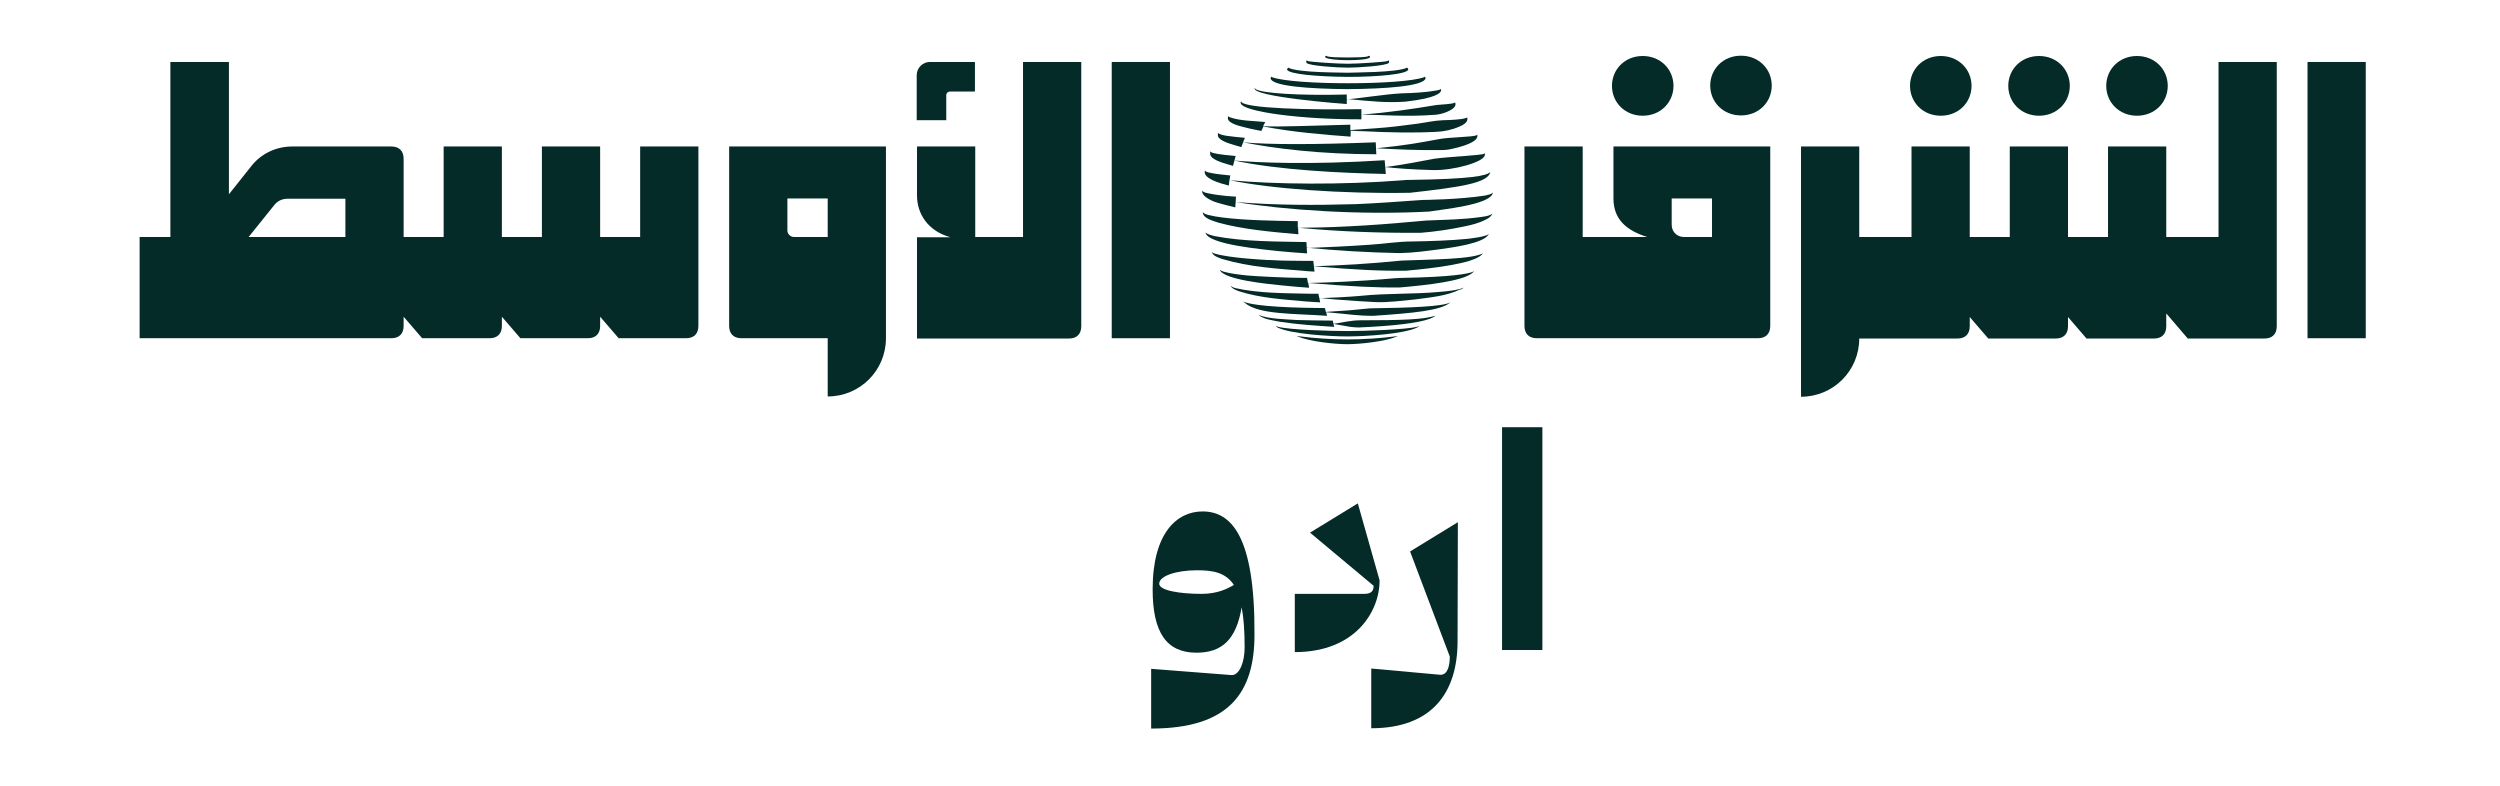
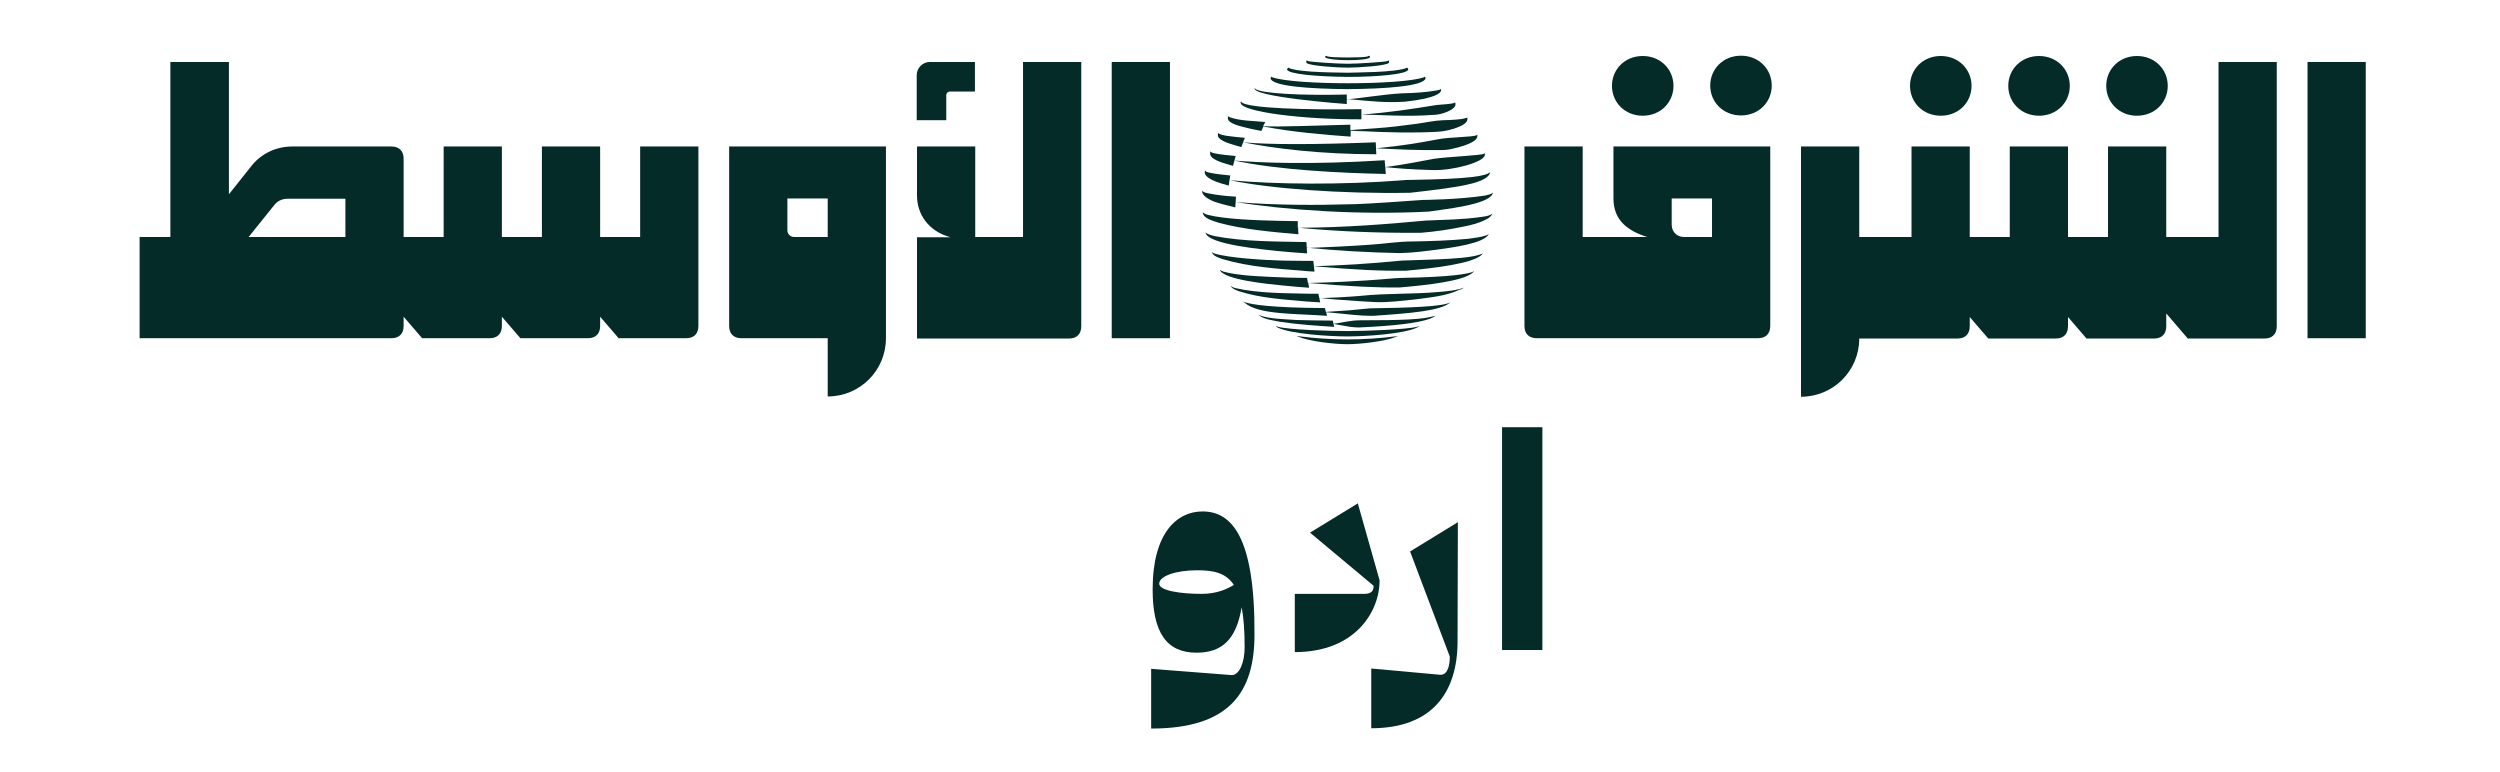
- <svg xmlns="http://www.w3.org/2000/svg" version="1.1" id="Layer_1" x="0px" y="0px" viewBox="-38.05 -11.95 837.1 262.9" style="enable-background:new 0 0 761 239;" xml:space="preserve">
+ <svg xmlns="http://www.w3.org/2000/svg" version="1.1" id="Layer_1" x="0px" y="0px" viewBox="-38.05 -11.95 837.1 258.4" style="enable-background:new 0 0 761 239;" xml:space="preserve">
  <style type="text/css">
	.st0{fill:#042B27;}
</style>
  <g>
    <path class="st0" d="M460.5,66.3c-0.2,0.3-0.5,0.4-0.7,0.5c-2,0.7-4.1,0.9-6.2,1.2c-6.2,0.6-12.5,0.8-18.7,0.9   c-4.8,0-9.5,0.8-14.3,1.1c-7.1,0.5-13.8,0.8-21.1,1.1c0-0.6-0.1-2-0.1-2c-10.2-0.2-20.8-0.1-30.8-2c-1-0.3-2.2-0.5-3-1.2   c0.6,4.1,20,5.7,24.1,6.2c3.2,0.3,6.6,0.6,9.9,0.8c0,0-0.1-1.3-0.1-1.9c10.4,1,20.7,1.6,31.2,1.8c4.5-0.1,8.9-0.7,13.4-1.3   C447.5,71,459.3,69.6,460.5,66.3" />
    <path class="st0" d="M461.8,52.7C461.8,52.7,461.8,52.6,461.8,52.7c0-0.1,0-0.1,0-0.1v-0.1c-0.5,0.7-1.6,0.7-2.4,1   c-8.8,1.4-21.1,1.5-21.1,1.5c-5.6,0.4-16.7,1.2-22.3,1.4c-13.4,0.4-26.9,0.4-40.3-0.7c0-0.6,0.1-1.8,0.1-1.8   c-2.1-0.1-4.3-0.3-6.3-0.6c-1.3-0.2-2.6-0.4-3.8-0.7c-0.4-0.1-0.9-0.3-1.2-0.7l0,0c-0.2,1.8,2.5,3,3.8,3.6c2.3,0.8,4.9,1.4,7.3,2   c0,0,0-1.3,0.1-1.8c16.8,2.7,41.2,4.4,64.7,3.2C444.4,58.2,460.9,56.7,461.8,52.7" />
    <path class="st0" d="M373.1,27.8c0.3,1.7,4.2,2.5,5.7,2.9c1.8,0.5,3.7,0.8,5.5,1.2l0,0c0.2-0.5,0.5-1,0.7-1.5   c9.7,1.9,20.8,2.8,29.2,3.4l0,0c0-0.6,0-1.4,0-2c1.5,0.1,3,0.2,4.5,0.2c8,0.4,16.1,0.6,24.1,0.2c2.7-0.1,5.4-0.7,7.9-1.8   c1-0.4,2.5-1.2,2.6-2.4c0-0.2,0-0.4-0.1-0.7c0,0.1-0.1,0.1-0.2,0.2c-1.1,0.4-2.4,0.5-3.6,0.6c-1.4,0.1-2.8,0.2-4.2,0.2   c-3,0.1-5.9,0.8-8.9,1.2c-4.5,0.6-9.1,1.2-13.7,1.5c-2.8,0.2-5.7,0.4-8.5,0.6c0-0.6,0-1.2,0-1.8c-13.2,0.3-23.4,0.8-29.2,0.5   c0.2-0.4,0.5-1,0.7-1.4l0,0c-3.9-0.4-8.2-0.3-11.9-1.6c-0.2-0.1-0.4-0.2-0.5-0.4C373.1,27.3,373.1,27.6,373.1,27.8z" />
    <path class="st0" d="M369.8,33.7c0.3,0.8,1.1,1.2,1.8,1.6c1.2,0.6,2.6,1,3.9,1.4c0.7,0.2,1.4,0.4,2.1,0.6l0,0   c0.2-0.5,0.4-1.1,0.6-1.6c10.5,2.1,25.9,4,44.6,4l-0.2-4c-20.5,0.8-35.9,0.8-44.4,0c0.2-0.5,0.4-1.1,0.6-1.5l0,0   c-2.1-0.2-4.3-0.4-6.3-0.7c-0.9-0.2-1.9-0.3-2.7-0.9C369.7,33,369.7,33.4,369.8,33.7" />
    <path class="st0" d="M367.2,39.9c0.4,1.3,2.5,2.3,7.6,3.7c0.3-1,0.6-2.3,0.9-3.3l0,0c-5.4-0.5-7.6-0.9-8.2-1.3   c-0.1-0.1-0.2-0.2-0.2-0.3C367.1,39,367.1,39.5,367.2,39.9" />
    <path class="st0" d="M365.5,46.4c0.5,1,1.6,1.5,2.5,2c1.7,0.8,3.6,1.3,5.4,1.8c0.1-1.1,0.3-2.3,0.5-3.4l0,0   c-2.1-0.2-4.9-0.5-6.3-0.8c-0.7-0.2-1.8-0.2-2.2-0.9C365.3,45.5,365.3,46,365.5,46.4z" />
    <path class="st0" d="M413.2,13.8c10,0,20.1-0.9,20.3-2.5c0-0.2-0.2-0.5-0.4-0.6c-3.3,1.7-18.7,1.6-19.9,1.7   c-1.2-0.1-16.6,0.1-19.9-1.7c-0.1,0.2-0.4,0.4-0.4,0.6C393.2,12.9,403.2,13.7,413.2,13.8" />
    <path class="st0" d="M413.2,17.9c12.8-0.1,25.7-1,26.1-3.7c0-0.2-0.2-0.4-0.3-0.5c0,0.1-0.1,0.1-0.2,0.2c-7.3,2.7-43.6,2.7-50.9,0   c-0.1-0.1-0.2-0.1-0.2-0.2c-0.1,0.1-0.3,0.3-0.3,0.5C387.5,16.9,400.4,17.8,413.2,17.9" />
    <path class="st0" d="M387.5,13.7L387.5,13.7L387.5,13.7" />
    <path class="st0" d="M412.9,22.9L412.9,22.9c0-0.5,0-1.2,0-1.7c8.7,0.8,13,1.3,19.5,0.9c10.9-1.2,12.1-3.1,12.1-3.9   c0-0.2-0.1-0.3-0.1-0.4c-0.2,0.4-0.8,0.3-1.2,0.5c-3.9,0.7-7.9,0.9-11.9,1c-5.8,0.3-14.8,1.8-18.4,2c0-0.5,0-1.2,0-1.6l0,0   c-15.7,0.4-29-0.4-30.6-1.9c-0.1-0.1-0.1-0.2-0.2-0.3C380.6,20.5,412.9,22.9,412.9,22.9" />
    <path class="st0" d="M442.2,26.5c2.3,0,7.3-1.7,7.1-3.6c0-0.2-0.1-0.4-0.1-0.6c0,0.1-0.2,0.1-0.3,0.2c-1,0.4-3.7,0.5-5.9,0.7   c-7.9,1.3-16.4,2.6-25.2,3.2C423.7,26.5,433.4,27.2,442.2,26.5" />
    <path class="st0" d="M377.4,22.6c0.6,2.9,20.6,5.5,40.4,5.4v-1.7v-1.7c-18.5,0.3-38-0.3-40.1-2.3c-0.1-0.1-0.2-0.2-0.2-0.3   C377.3,22.2,377.3,22.4,377.4,22.6" />
    <path class="st0" d="M443.4,34.7c-5.9,1.1-10.6,2-20.6,3c7.7,0.4,13.8,0.7,21.6,0.6c1.4,0,2.4-0.1,3.7-0.4c6.5-1.4,8.3-3,8.5-4   c0.1-0.3,0-0.6,0-0.8c0,0.1-0.1,0.1-0.2,0.2C455.3,34,447.2,33.9,443.4,34.7" />
    <path class="st0" d="M442.2,41.2c-5,0.9-9,1.8-16.4,2.8c-0.1-0.7-0.2-2.3-0.2-2.3c-25.4,1.6-42.6,0.8-50.4,0.1   c14.7,3.2,35.9,4.2,50.8,4.5c0,0-0.2-1.6-0.2-2.3c3.7,0.4,8.6,0.8,15.9,1c6.9,0.2,17.2-2.7,17.4-5c0.1-0.3,0.1-0.6,0.1-0.8   c0,0.1-0.1,0.2-0.2,0.3C458,40.1,447.2,40.5,442.2,41.2" />
    <path class="st0" d="M431.8,48.4c-20.5,1.6-42.7,1.4-58,0c13.4,2.8,36.9,4.6,60.3,4.2c16.8-1.9,25.9-3.2,26.9-6.9   c-1.6,1.2-5.9,2.3-27.5,2.6C432.9,48.3,432.3,48.3,431.8,48.4" />
    <path class="st0" d="M461.6,59.6c-0.9,0.8-2.5,0.9-3.7,1.1c-6.5,0.9-11.5,0.9-18.5,1.2c-13.8,1.3-27.6,2.3-41.3,2.4   c-0.6,0-1.1,0.1-1.6,0.1c0-0.4,0-2.3,0-2.3c-7.9-0.1-18-0.3-25-1.2c-1.7-0.2-3.5-0.5-5.1-0.9c-0.6-0.2-1.3-0.4-1.7-0.9   c0,2.1,3.5,2.9,5.2,3.5c8.4,2.3,17.9,3.1,26.8,3.9c0,0-0.1-1.5-0.1-2.2c13.6,1.3,27.5,1.8,41.1,1.7c4.9-0.4,9.7-1.1,14.4-2.1   c2.5-0.5,5-1.1,7.3-2.3c0.9-0.4,1.8-1,2.2-1.9V59.6C461.6,59.7,461.6,59.6,461.6,59.6S461.6,59.5,461.6,59.6   C461.6,59.5,461.6,59.6,461.6,59.6" />
    <path class="st0" d="M458,73.1c-4.2,1.7-15.3,1.8-26.7,2.2c-11.1,1.1-20,1.6-29.5,1.9c14.1,1.2,22.2,1.6,30.9,1.5   c10-0.9,21.8-2.4,25.1-5.1c0.3-0.3,0.6-0.5,0.7-0.9C458.4,72.9,458.3,73,458,73.1" />
    <path class="st0" d="M371.3,74.8c9,2.7,18.4,3.2,27.8,4c0.8,0.1,1.6,0.1,3,0.2c0,0-0.3-2.4-0.4-3.6c-1,0-2,0-2.9,0   c-6.1-0.1-6.6,0-12-0.3h-0.5c0,0-12.9-0.6-17.8-2.2c-0.3-0.1-0.6-0.3-0.8-0.5C368.1,73.8,369.9,74.3,371.3,74.8" />
    <path class="st0" d="M370.4,78.4c1.2,3.4,16.8,4.8,20.6,5.2c3,0.3,6.2,0.6,9.3,0.8l-0.3-1.6c14.7,1.2,23,1.6,30.7,1.5   c9.4-0.8,20.4-2.1,23.9-4.6c0.4-0.3,0.7-0.5,0.9-0.9c-0.1,0.1-0.3,0.2-0.5,0.3c-1.5,0.6-6.6,1.7-23.7,2c-0.7,0-1.5,0.1-2.2,0.1   c-13.2,1.2-24.4,1.5-29.2,1.6c-0.1-0.5-0.3-1.7-0.3-1.7c-0.4,0-0.9,0-1.3,0c-5.4,0-16.9-0.6-18.6-0.8c-2.8-0.3-5.7-0.6-8.1-1.3   C371.2,78.8,370.8,78.7,370.4,78.4" />
    <polyline class="st0" points="383.2,80.6 383.2,80.6 383.2,80.6  " />
    <polyline class="st0" points="392.3,81 392.3,81 392.3,81  " />
    <path class="st0" d="M452,84.3c-0.3,0.3-0.8,0.4-1.2,0.5c-2.2,0.6-4.6,0.8-7,1c-8.5,0.8-17.6,0.4-26.1,1.3   c-4.3,0.4-11.1,0.7-14,0.8c0,0-0.2-1.1-0.3-1.5c-1,0-2,0-3,0c-8.1-0.2-17-0.1-24.9-1.9c-0.3-0.1-0.6-0.2-0.8-0.3   c-0.2-0.1-0.5-0.3-0.7-0.4c0.6,1,1.8,1.4,2.9,1.8c7.2,2.3,14.9,2.7,22.4,3.4c1.5,0.1,3.2,0.2,4.7,0.3l-0.3-1.5c0,0,1,0.1,1.8,0.2   c2.1,0.2,4.1,0.4,5.9,0.5c3.7,0.3,7.4,0.5,11,0.7c4.5,0.2,9.1-0.5,13.5-0.9c5.1-0.7,10.3-1.1,14.9-3.3   C451.3,85,451.8,84.7,452,84.3L452,84.3" />
    <path class="st0" d="M447.6,89.3c-2.6,1.4-13.2,1.8-27,2c-5.8,0.6-8.1,0.8-13.5,1.1l-1.2,0.1c-0.1-0.4-0.3-1.3-0.3-1.3   c-18.2-0.1-24.5-1.2-26.6-1.9c-0.3-0.1-0.6-0.2-0.8-0.4c0.1,0.1,0.3,0.3,0.5,0.5c4.6,4.1,17,3.6,27.6,4.4c0,0-0.2-0.9-0.3-1.2   l1.2,0.1c7,0.6,9.2,1.1,14.6,1.1C434.9,92.9,444.4,92.1,447.6,89.3" />
    <path class="st0" d="M442.5,93.8c-4,1.2-10.2,1.5-25.2,1.5c-3,0-6.1,0.8-8.9,1.2c2.4,0.4,4,0.7,5.7,1c0.9,0.1,1.9,0.2,2.8,0.2   c11.8-0.5,19.9-1.5,23.8-2.9c0.8-0.3,1.4-0.6,2-1.1C442.7,93.7,442.6,93.7,442.5,93.8" />
    <path class="st0" d="M390.6,95.8c5.9,0.9,12,1.3,18.1,1.7c0,0-0.4-1.7-0.5-2.1c-3.9,0-8.2-0.1-12.1-0.2c-4.1-0.3-9.2-0.3-12.8-1.7   C385.2,95,388,95.3,390.6,95.8" />
    <path class="st0" d="M429,100.7c-4.7,0.6-10.4,1-15.8,1s-11.1-0.4-15.8-1c-0.3,0-1.3-0.2-1.3-0.2c0.1,0.1,0.3,0.2,0.4,0.2   c3.8,1.7,12.4,2.6,16.6,2.6s12.8-0.9,16.6-2.6c0.1-0.1,0.3-0.1,0.4-0.2C430.2,100.5,429.3,100.7,429,100.7z" />
    <path class="st0" d="M436.4,97.5c-3.9,0.9-17.4,1.4-23.2,1.4s-19.3-0.4-23.2-1.4c-0.4-0.1-0.9-0.3-0.9-0.3s0.1,0.2,0.6,0.5   c4.4,2.2,17.5,3,23.4,3s19-0.8,23.4-3c0.5-0.2,0.6-0.5,0.6-0.5S436.7,97.4,436.4,97.5z" />
    <path class="st0" d="M426.9,8.2c0,0-0.1,0.2-0.4,0.3c-0.8,0.3-10,0.9-13.3,0.9s-12.5-0.6-13.3-0.9c-0.3-0.1-0.4-0.3-0.4-0.3   s-0.3,0.5-0.1,0.9c0.9,1,10.3,1.6,13.8,1.6s12.9-0.6,13.8-1.6C427.2,8.7,426.9,8.2,426.9,8.2z" />
    <path class="st0" d="M420.3,6.7c0,0,0,0.1-0.6,0.3c-1.1,0.2-3.2,0.3-6.5,0.3s-5.4-0.1-6.5-0.3c-0.6-0.1-0.6-0.3-0.6-0.3   c-0.6,0.1-0.5,0.5-0.2,0.7c1,0.5,4.1,0.8,7.3,0.8c3.2,0,6.4-0.2,7.3-0.8C420.8,7.3,420.8,6.8,420.3,6.7z" />
  </g>
  <g>
    <path class="st0" d="M77.6,67.4H45.2l8.6-10.7c1.1-1.4,2.7-2.1,4.4-2.1h19.4L77.6,67.4L77.6,67.4z M176.3,67.4h-13.4V37.1h-19.5   v30.3H130V37.1h-19.5v30.3H97.1V41.2c0-2.6-1.5-4.1-4.1-4.1H59.8c-5.4,0-10.5,2.4-13.8,6.7l-7.4,9.3V8.8H19v58.6H8.7v33.9H93   c2.6,0,4.1-1.5,4.1-4.1v-3.1l6.2,7.2h22.6c2.6,0,4.1-1.5,4.1-4.1v-3.1l6.2,7.2h22.6c2.6,0,4.1-1.5,4.1-4.1v-3.1l6.2,7.2h22.6   c2.6,0,4.1-1.5,4.1-4.1V37.1h-19.5L176.3,67.4L176.3,67.4z" />
    <g>
      <path class="st0" d="M304.4,67.4h-15.9V37.1H269v16.4c0,6.1,3.6,11.9,11.2,14H269v33.9h50.9c2.6,0,4.1-1.5,4.1-4.1V8.8h-19.5v58.6    H304.4z" />
    </g>
    <rect x="334.2" y="8.8" class="st0" width="19.5" height="92.5" />
    <path class="st0" d="M225.6,54.5h13.5v12.9h-11.3c-1.2,0-2.2-1-2.2-2.2V54.5z M206.1,97.2c0,2.6,1.5,4.1,4.1,4.1h28.9v19.5   c10.8,0,19.5-8.7,19.5-19.5V37.1h-52.5V97.2z" />
  </g>
  <path class="st0" d="M278.8,19.9c0-0.7,0.6-1.2,1.2-1.2h8.4V8.8h-15.1c-2.4,0-4.4,2-4.4,4.4v15.1h9.9V19.9L278.8,19.9z" />
  <g>
    <path class="st0" d="M704.8,67.4h-17.5V37.1h-19.5v30.3h-13.4V37.1h-19.5v30.3h-13.4V37.1H602v30.3h-17.5V37.1H565v83.8   c10.8,0,19.5-8.7,19.5-19.5h32.9c2.6,0,4.1-1.5,4.1-4.1v-3.1l6.2,7.2h22.6c2.6,0,4.1-1.5,4.1-4.1v-3.1l6.2,7.2h22.6   c2.6,0,4.1-1.5,4.1-4.1V93l7.2,8.4h25.7c2.6,0,4.1-1.5,4.1-4.1V8.8h-19.5L704.8,67.4L704.8,67.4z" />
    <rect x="734.6" y="8.8" class="st0" width="19.5" height="92.5" />
    <path class="st0" d="M521.7,54.5h13.5v12.9h-9.4c-2.1,0-4.1-1.5-4.1-4.1V54.5z M502.2,54.5c0,7.2,4.6,10.8,11.3,12.9h-21.6V37.1   h-19.5v60.1c0,2.6,1.5,4.1,4.1,4.1h74.1c2.6,0,4.1-1.5,4.1-4.1V37.1h-52.5L502.2,54.5L502.2,54.5z" />
    <path class="st0" d="M677.5,26.8c6,0,10.3-4.5,10.3-10s-4.3-10-10.3-10s-10.3,4.5-10.3,10S671.5,26.8,677.5,26.8" />
    <path class="st0" d="M644.7,26.8c6,0,10.3-4.5,10.3-10s-4.3-10-10.3-10s-10.3,4.5-10.3,10S638.7,26.8,644.7,26.8" />
    <path class="st0" d="M611.8,26.8c6,0,10.3-4.5,10.3-10s-4.3-10-10.3-10s-10.3,4.5-10.3,10S605.8,26.8,611.8,26.8" />
    <path class="st0" d="M544.9,6.7c-6,0-10.3,4.5-10.3,10s4.3,10,10.3,10s10.3-4.5,10.3-10S550.9,6.7,544.9,6.7" />
    <path class="st0" d="M512,26.8c6,0,10.3-4.5,10.3-10s-4.3-10-10.3-10s-10.3,4.5-10.3,10S506,26.8,512,26.8" />
  </g>
  <g>
    <rect x="464.9" y="131.1" class="st0" width="13.5" height="74.6" />
    <path class="st0" d="M447.4,207.9c0,2.5-0.5,6.1-3.1,6.1l-23.2-2.1v20c20.3,0,28.9-11.9,28.9-29.1l0.1-39.9l-16,9.8L447.4,207.9z" />
    <path class="st0" d="M364.6,159.3c-8.5,0-16.7,7.1-16.7,26.1c0,14.4,4.6,21.2,14.7,21.2c8.5,0,13.3-4.4,15.1-15.2   c0.7,3.5,1,7.9,1,13.5c0,4.8-1.7,9.2-4.3,9.2l-27-2.1v20c26,0,34.6-11.9,34.6-31.4C382.2,167.3,374.1,159.3,364.6,159.3z    M364.3,186.9c-7.2,0-14.2-1.1-14.2-3.4c0-2.6,5.7-4.5,12.7-4.5c5.2,0,9.5,0.7,12.3,4.9C373,185.2,369.5,186.9,364.3,186.9z" />
    <path class="st0" d="M416.6,156.6l-16,9.8l21.3,17.8c0,1.4-0.5,2.7-3.1,2.7h-23.3v19.5c20.3,0,28.4-13.6,28.4-24L416.6,156.6z" />
  </g>
</svg>
